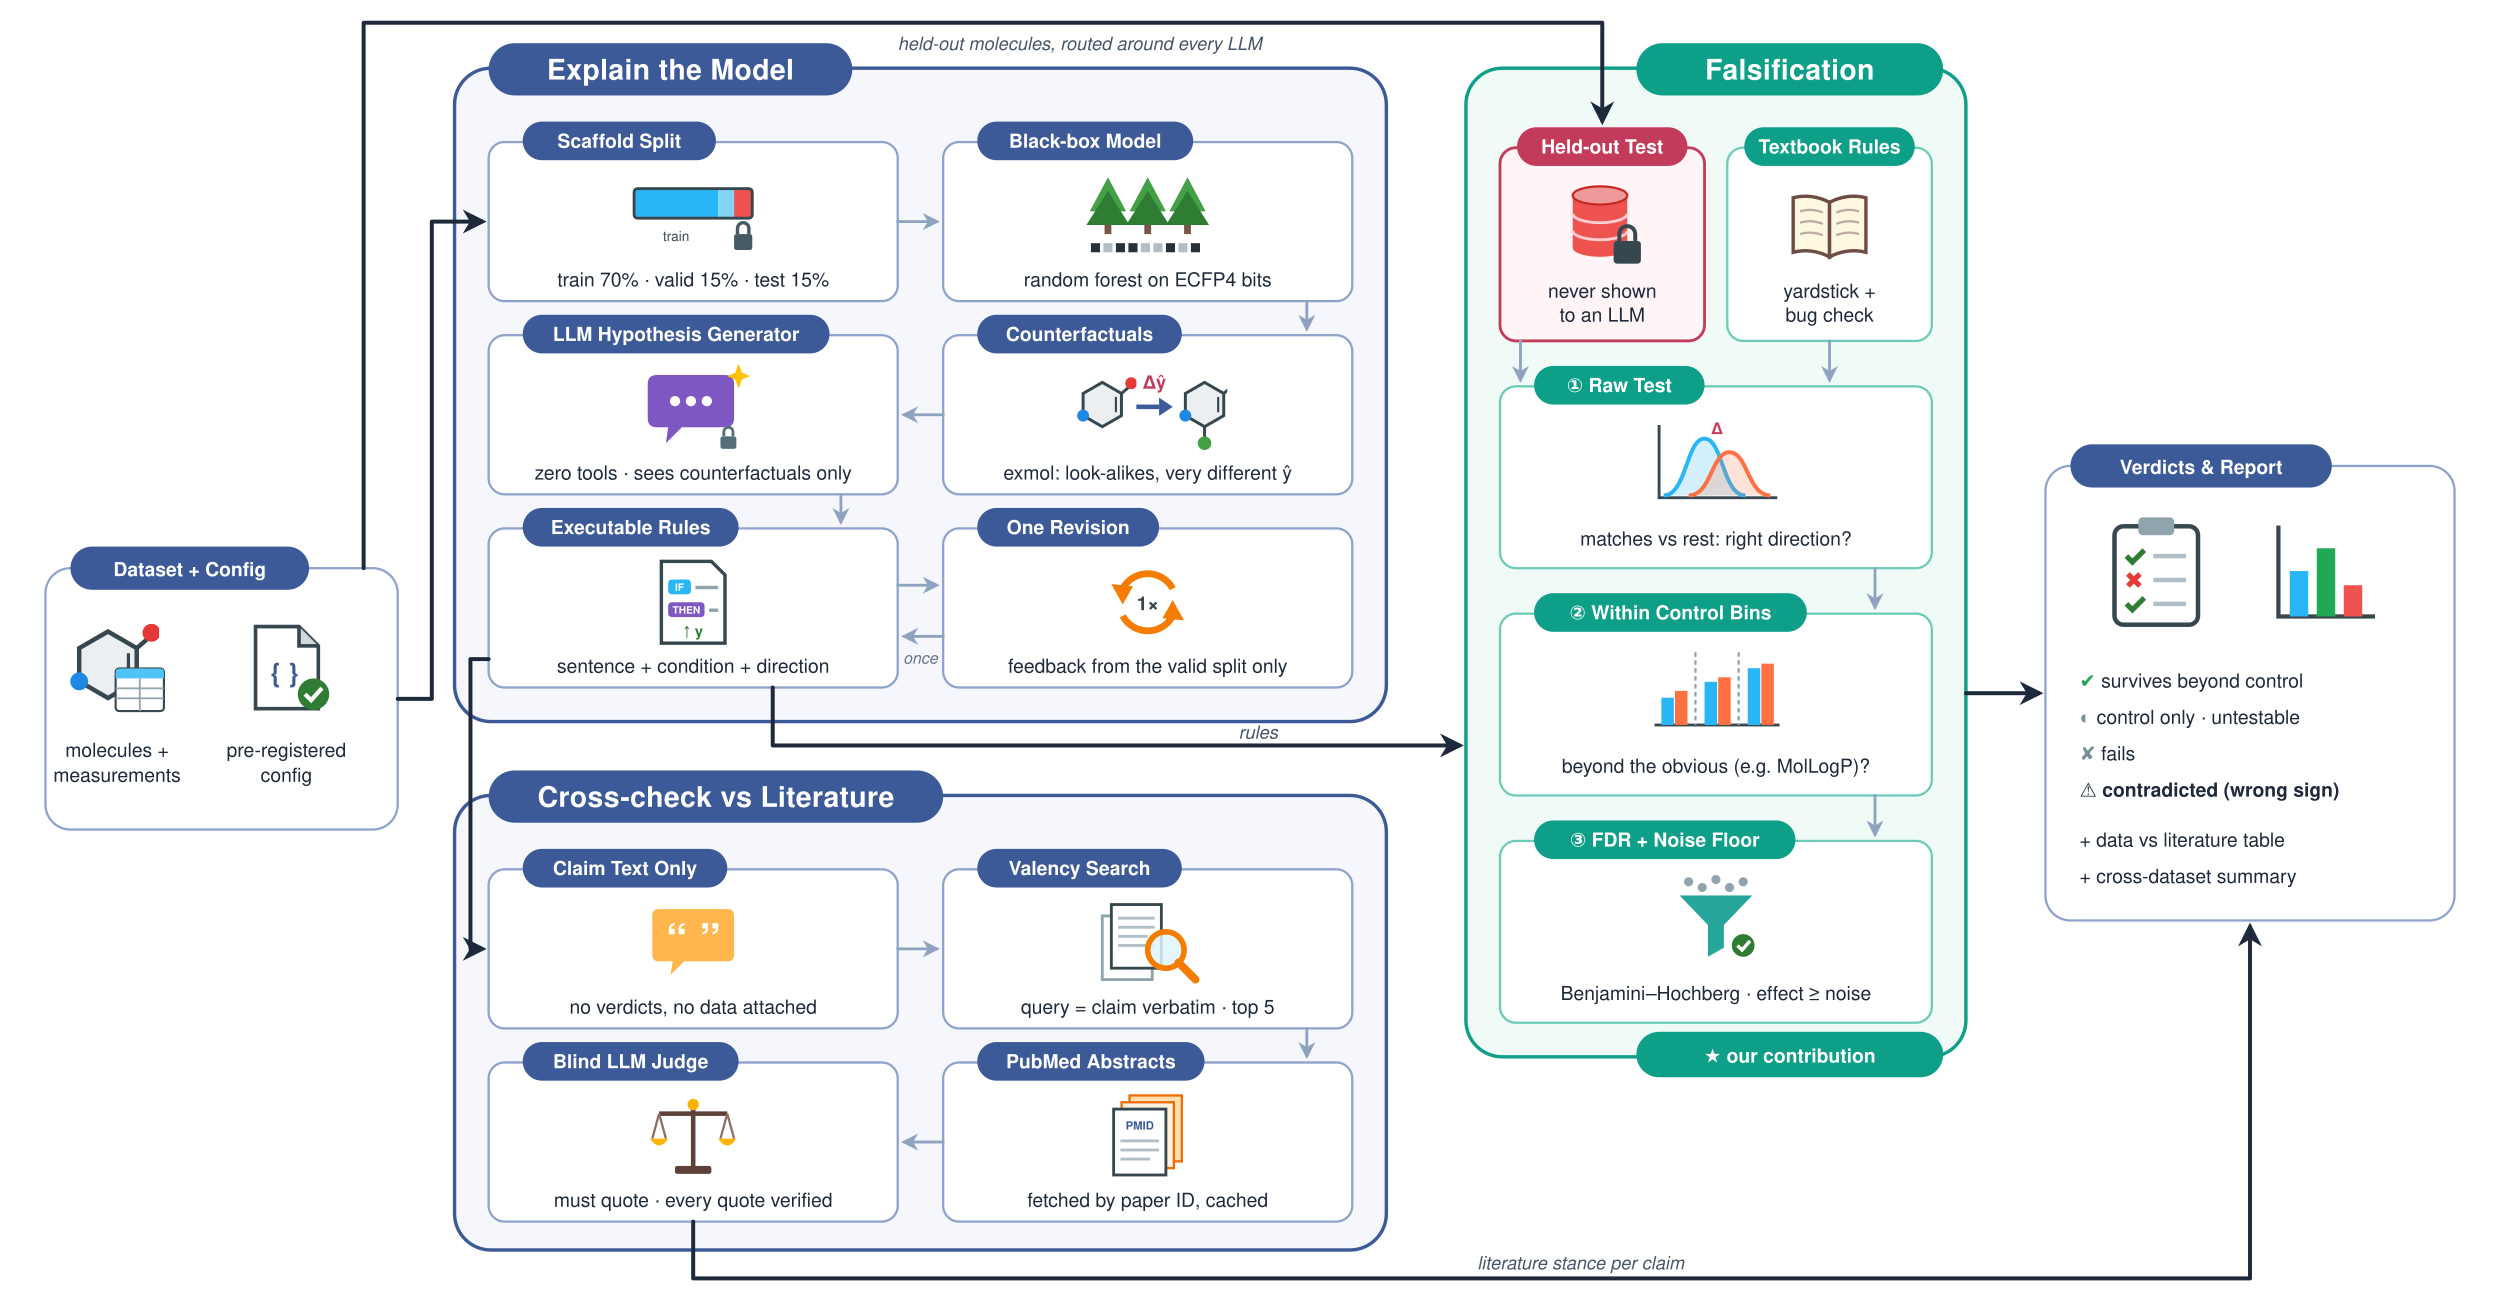
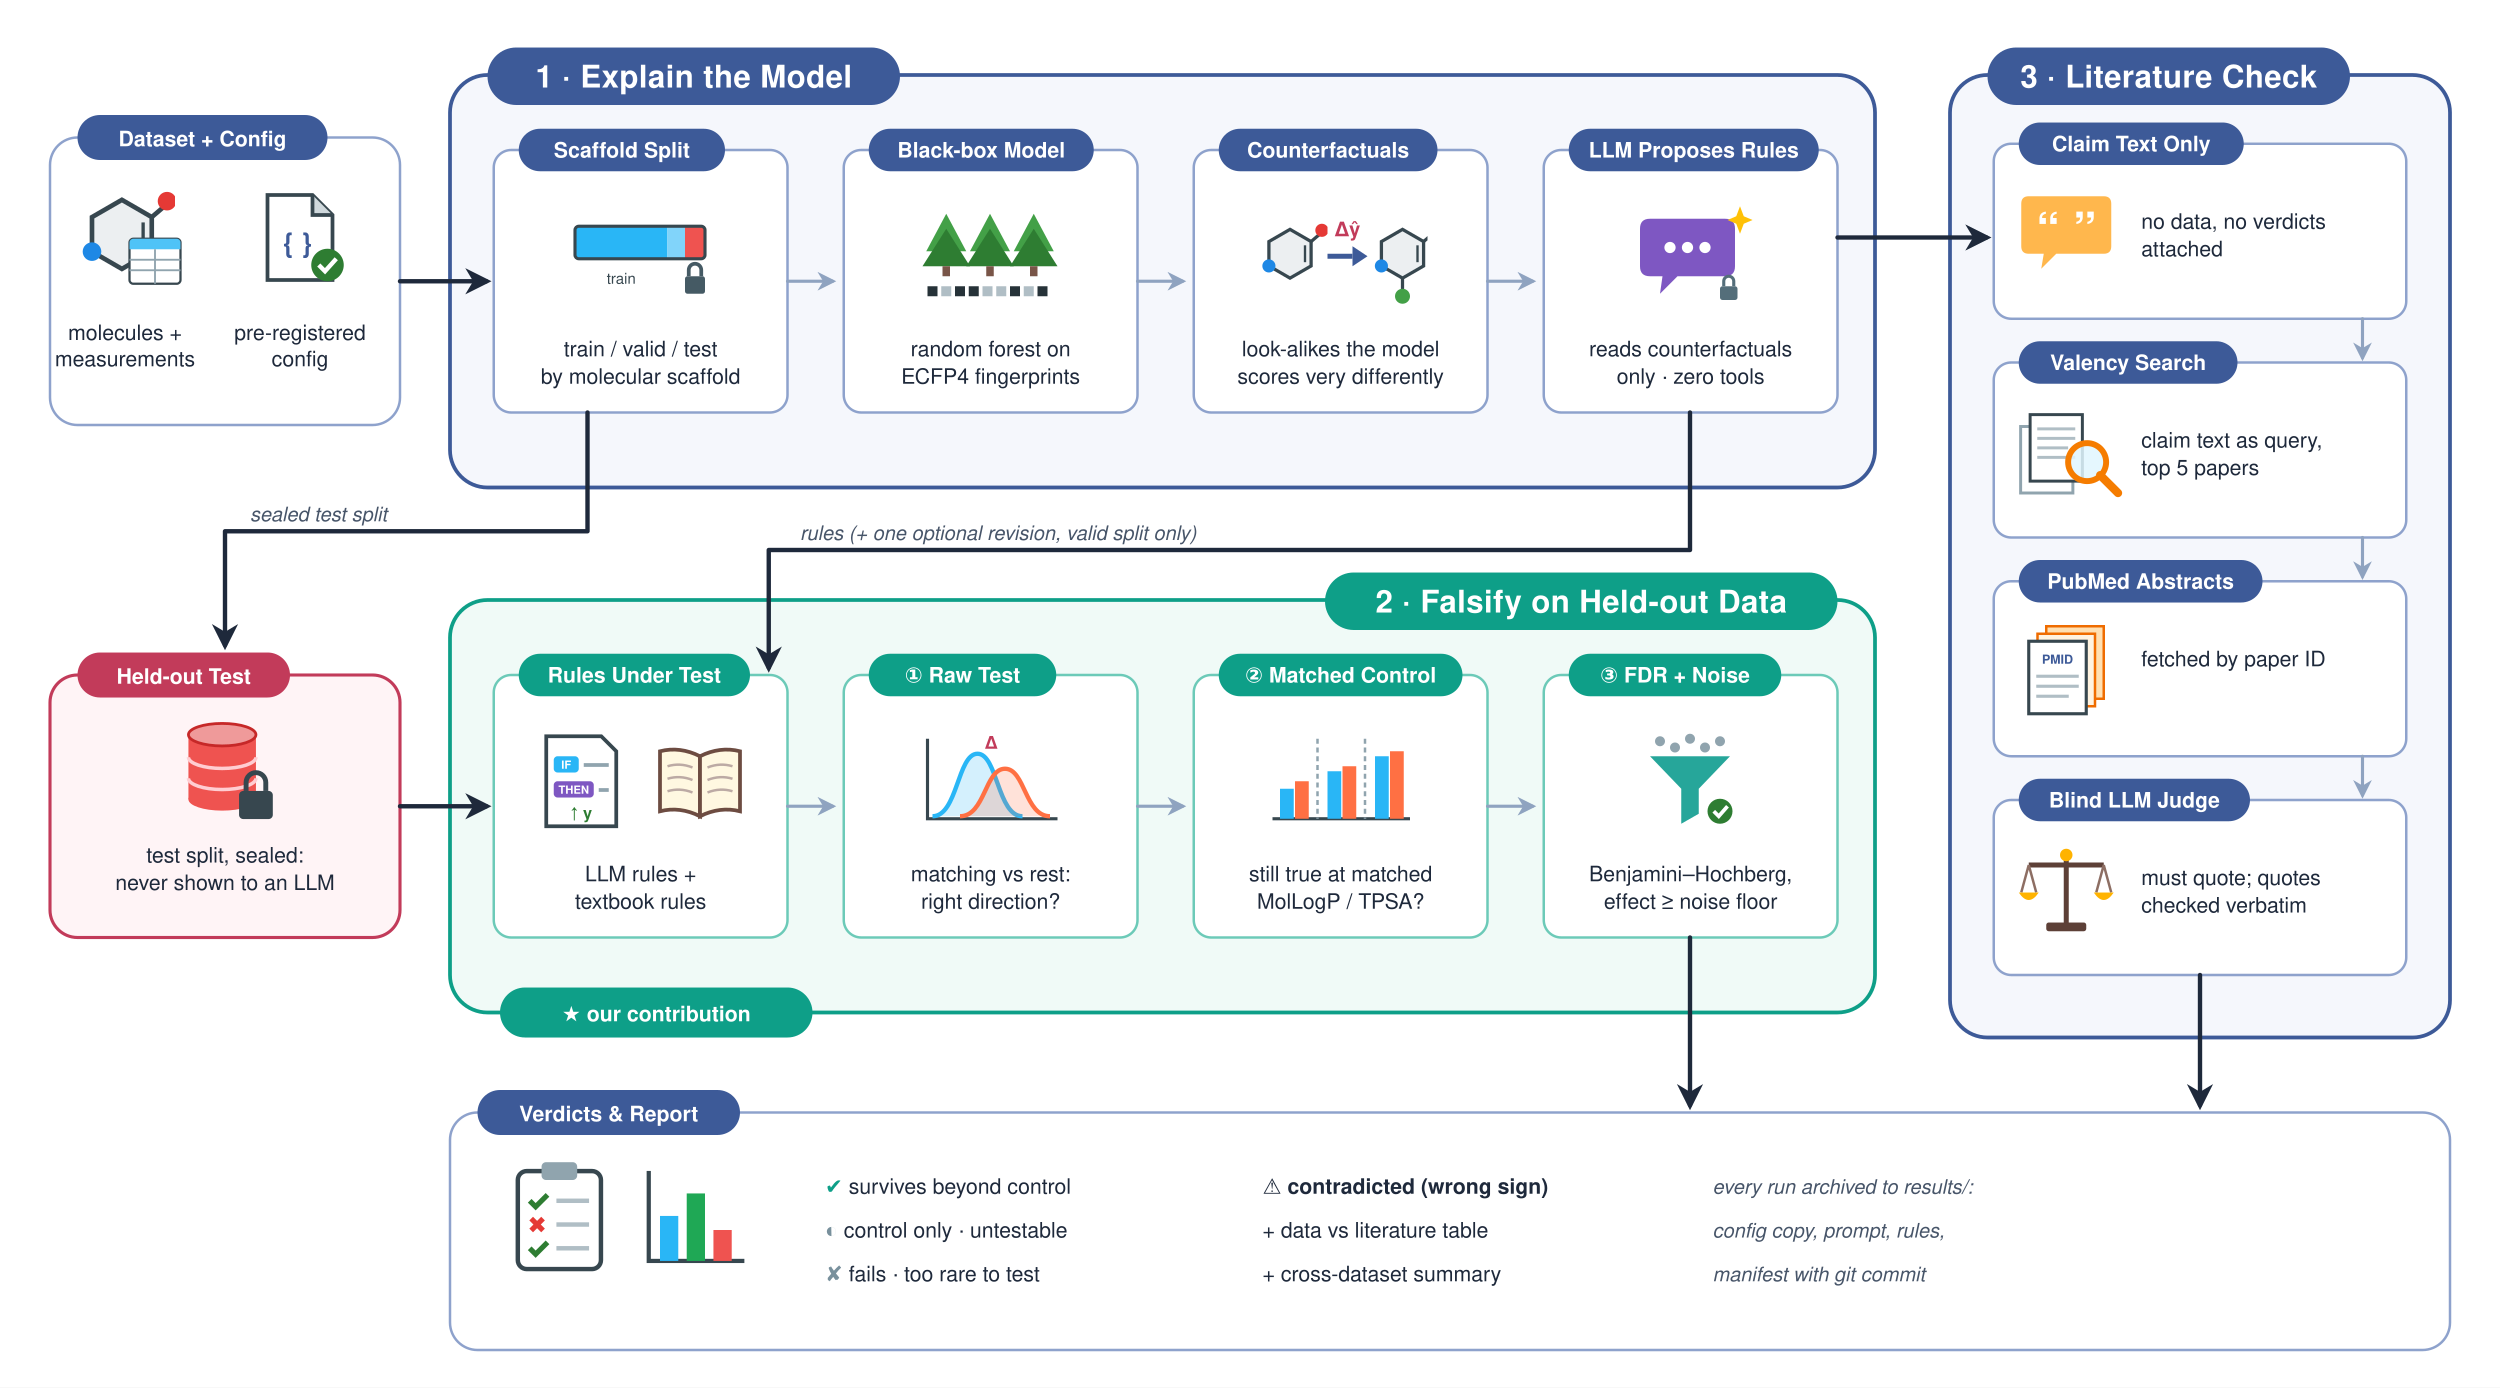
- <svg xmlns="http://www.w3.org/2000/svg" xmlns:xlink="http://www.w3.org/1999/xlink" viewBox="0 0 2200 1150" width="2200" height="1150" font-family="Helvetica Neue, Helvetica, Arial, sans-serif">
+ <svg xmlns="http://www.w3.org/2000/svg" xmlns:xlink="http://www.w3.org/1999/xlink" viewBox="0 0 2000 1110" width="2000" height="1110" font-family="Helvetica Neue, Helvetica, Arial, sans-serif">
  <defs>
    <marker id="mr" viewBox="0 0 10 10" refX="8" refY="5" markerWidth="6" markerHeight="6" orient="auto">
      <path d="M0,0 L10,5 L0,10 L3,5 z" fill="#1E293B" />
    </marker>
    <marker id="my" viewBox="0 0 10 10" refX="8" refY="5" markerWidth="6" markerHeight="6" orient="auto">
      <path d="M0,0 L10,5 L0,10 L3,5 z" fill="#8FA3C0" />
    </marker>
    <style>
      .ctr  { fill: #F5F7FC; stroke: #3D5A98; stroke-width: 3; }
      .ctrG { fill: #F0FAF7; stroke: #0E9F88; stroke-width: 3; }
      .ctab { fill: #3D5A98; } .ctabG { fill: #0E9F88; } .ctabR { fill: #C23B5A; }
      .ct   { font-size: 25px; font-weight: 700; fill: #fff; text-anchor: middle; letter-spacing: 0.3px; }
      .box  { fill: #fff; stroke: #8EA2CC; stroke-width: 2; }
      .boxG { fill: #fff; stroke: #6CCAB8; stroke-width: 2; }
      .boxR { fill: #FFF4F6; stroke: #C23B5A; stroke-width: 2.5; }
      .tab  { font-size: 17px; font-weight: 700; fill: #fff; text-anchor: middle; }
      .cap  { font-size: 17px; fill: #1E293B; text-anchor: middle; }
      .red  { stroke: #1E293B; stroke-width: 3.5; fill: none; stroke-linecap: round; stroke-linejoin: round; marker-end: url(#mr); }
      .yel  { stroke: #8FA3C0; stroke-width: 2.5; fill: none; stroke-linecap: round; marker-end: url(#my); }
      .lbl  { font-size: 16px; fill: #475569; font-style: italic; }
      .out  { font-size: 17px; fill: #1E293B; }
+       .capL { font-size: 17px; fill: #1E293B; }
    </style>
    <symbol id="i-mol" viewBox="0 0 80 80">
      <polygon points="62.5,27 62.5,53 40,66 17.5,53 17.5,27 40,14" fill="#ECEFF1" stroke="#37474F" stroke-width="3.5" />
      <line x1="56" y1="31" x2="56" y2="49" stroke="#37474F" stroke-width="2.5" />
      <line x1="62.5" y1="27" x2="73" y2="18" stroke="#37474F" stroke-width="3.5" />
      <circle cx="74" cy="15" r="7" fill="#E53935" />
      <circle cx="17.5" cy="53" r="7" fill="#1E88E5" />
    </symbol>
    <symbol id="i-table" viewBox="0 0 80 80">
      <rect x="6" y="10" width="68" height="60" rx="5" fill="#fff" stroke="#37474F" stroke-width="3" />
      <path d="M6,24 V15 a5,5 0 0 1 5,-5 H69 a5,5 0 0 1 5,5 V24 Z" fill="#4FC3F7" />
      <path d="M6,38 H74 M6,52 H74 M40,24 V70" stroke="#90A4AE" stroke-width="2.5" />
    </symbol>
    <symbol id="i-config" viewBox="0 0 80 80">
      <path d="M14,6 H50 L66,22 V74 H14 Z" fill="#fff" stroke="#37474F" stroke-width="3" />
      <path d="M50,6 V22 H66" fill="#CFD8DC" stroke="#37474F" stroke-width="3" />
      <text x="38" y="52" font-size="22" font-weight="700" fill="#3D5A98" text-anchor="middle">{ }</text>
      <circle cx="62" cy="62" r="13" fill="#2E7D32" />
      <path d="M55,62 L60,67 L69,57" stroke="#fff" stroke-width="3.5" fill="none" />
    </symbol>
    <symbol id="i-split" viewBox="0 0 120 80">
      <rect x="8" y="16" width="74" height="26" fill="#29B6F6" />
      <rect x="82" y="16" width="14" height="26" fill="#81D4FA" />
      <rect x="96" y="16" width="16" height="26" fill="#EF5350" />
      <rect x="8" y="16" width="104" height="26" rx="3" fill="none" stroke="#37474F" stroke-width="2.5" />
      <text x="45" y="62" font-size="12" fill="#37474F" text-anchor="middle">train</text>
      <rect x="96" y="56" width="16" height="14" rx="2" fill="#455A64" />
      <path d="M99,56 V51 a5,5 0 0 1 10,0 V56" stroke="#455A64" stroke-width="3" fill="none" />
    </symbol>
    <symbol id="i-forest" viewBox="0 0 120 80">
      <g fill="#43A047">
        <polygon points="25,6 9,36 41,36" />
        <polygon points="60,6 44,36 76,36" />
        <polygon points="95,6 79,36 111,36" />
      </g>
      <g fill="#2E7D32">
        <polygon points="25,18 6,48 44,48" />
        <polygon points="60,18 41,48 79,48" />
        <polygon points="95,18 76,48 114,48" />
      </g>
      <g fill="#795548">
        <rect x="22" y="48" width="6" height="8" />
        <rect x="57" y="48" width="6" height="8" />
        <rect x="92" y="48" width="6" height="8" />
      </g>
      <g>
        <rect x="10" y="64" width="8" height="8" fill="#263238" />
        <rect x="21" y="64" width="8" height="8" fill="#B0BEC5" />
        <rect x="32" y="64" width="8" height="8" fill="#263238" />
        <rect x="43" y="64" width="8" height="8" fill="#263238" />
        <rect x="54" y="64" width="8" height="8" fill="#B0BEC5" />
        <rect x="65" y="64" width="8" height="8" fill="#B0BEC5" />
        <rect x="76" y="64" width="8" height="8" fill="#263238" />
        <rect x="87" y="64" width="8" height="8" fill="#B0BEC5" />
        <rect x="98" y="64" width="8" height="8" fill="#263238" />
      </g>
    </symbol>
    <symbol id="i-cf" viewBox="0 0 140 80">
      <use href="#i-mol" xlink:href="#i-mol" x="0" y="8" width="60" height="60" />
      <line x1="60" y1="40" x2="80" y2="40" stroke="#3D5A98" stroke-width="4" />
      <polygon points="80,32 92,40 80,48" fill="#3D5A98" />
      <text x="76" y="24" font-size="16" font-weight="700" fill="#C23B5A" text-anchor="middle">Δŷ</text>
      <use href="#i-mol" xlink:href="#i-mol" x="90" y="8" width="60" height="60" />
      <line x1="120" y1="57" x2="120" y2="68" stroke="#37474F" stroke-width="2.6" />
      <circle cx="120" cy="72" r="6" fill="#43A047" />
    </symbol>
    <symbol id="i-llm" viewBox="0 0 100 80">
      <path d="M18,10 H78 Q86,10 86,18 V48 Q86,56 78,56 H40 L26,70 L28,56 H18 Q10,56 10,48 V18 Q10,10 18,10 Z" fill="#7E57C2" />
      <circle cx="34" cy="33" r="4.5" fill="#fff" />
      <circle cx="48" cy="33" r="4.5" fill="#fff" />
      <circle cx="62" cy="33" r="4.5" fill="#fff" />
      <path d="M90,0 L93,8 L100,11 L93,14 L90,22 L87,14 L80,11 L87,8 Z" fill="#FFC107" />
      <rect x="74" y="64" width="14" height="11" rx="2" fill="#546E7A" />
      <path d="M77,64 V60 a4,4 0 0 1 8,0 V64" stroke="#546E7A" stroke-width="2.5" fill="none" />
    </symbol>
    <symbol id="i-rules" viewBox="0 0 80 80">
      <path d="M12,4 H56 L68,16 V76 H12 Z" fill="#fff" stroke="#37474F" stroke-width="3" />
      <rect x="18" y="20" width="20" height="13" rx="3" fill="#29B6F6" />
      <text x="28" y="30" font-size="9" font-weight="700" fill="#fff" text-anchor="middle">IF</text>
      <line x1="42" y1="27" x2="62" y2="27" stroke="#90A4AE" stroke-width="3" />
      <rect x="18" y="40" width="32" height="13" rx="3" fill="#7E57C2" />
      <text x="34" y="50" font-size="9" font-weight="700" fill="#fff" text-anchor="middle">THEN</text>
      <line x1="54" y1="47" x2="62" y2="47" stroke="#90A4AE" stroke-width="3" />
      <text x="40" y="70" font-size="13" font-weight="700" fill="#2E7D32" text-anchor="middle">↑ y</text>
    </symbol>
    <symbol id="i-cycle" viewBox="0 0 80 80">
      <path d="M62,28 A25,25 0 0 0 17,30" stroke="#F57C00" stroke-width="6" fill="none" />
      <polygon points="8,24 18,42 27,26" fill="#F57C00" />
      <path d="M18,52 A25,25 0 0 0 63,50" stroke="#F57C00" stroke-width="6" fill="none" />
      <polygon points="72,56 62,38 53,54" fill="#F57C00" />
      <text x="40" y="47" font-size="17" font-weight="700" fill="#37474F" text-anchor="middle">1×</text>
    </symbol>
    <symbol id="i-lockdb" viewBox="0 0 80 80">
      <rect x="14" y="14" width="48" height="46" fill="#EF5350" />
      <ellipse cx="38" cy="60" rx="24" ry="8" fill="#EF5350" />
      <ellipse cx="38" cy="14" rx="24" ry="8" fill="#EF9A9A" stroke="#C62828" stroke-width="2" />
      <path d="M14,30 a24,8 0 0 0 48,0 M14,45 a24,8 0 0 0 48,0" stroke="#FFCDD2" stroke-width="2.5" fill="none" />
      <rect x="50" y="54" width="24" height="20" rx="3" fill="#37474F" />
      <path d="M55,54 V48 a7,7 0 0 1 14,0 V54" stroke="#37474F" stroke-width="3.5" fill="none" />
    </symbol>
    <symbol id="i-book" viewBox="0 0 80 80">
      <path d="M40,20 Q24,12 8,16 V64 Q24,60 40,68 Z" fill="#FFF8E1" stroke="#6D4C41" stroke-width="3" />
      <path d="M40,20 Q56,12 72,16 V64 Q56,60 40,68 Z" fill="#FFF8E1" stroke="#6D4C41" stroke-width="3" />
      <path d="M14,28 Q24,25 34,29 M14,38 Q24,35 34,39 M14,48 Q24,45 34,49 M46,29 Q56,25 66,28 M46,39 Q56,35 66,38 M46,49 Q56,45 66,48" stroke="#BCAAA4" stroke-width="2" fill="none" />
    </symbol>
    <symbol id="i-curves" viewBox="0 0 120 80">
      <path d="M10,6 V70 H114" stroke="#37474F" stroke-width="2.5" fill="none" />
      <path d="M14,68 C34,68 34,18 50,18 C66,18 66,68 86,68" stroke="#29B6F6" stroke-width="3.5" fill="#29B6F6" fill-opacity="0.2" />
      <path d="M36,68 C56,68 56,30 72,30 C88,30 88,68 108,68" stroke="#FF7043" stroke-width="3.5" fill="#FF7043" fill-opacity="0.2" />
      <text x="61" y="14" font-size="14" font-weight="700" fill="#C23B5A" text-anchor="middle">Δ</text>
    </symbol>
    <symbol id="i-bins" viewBox="0 0 120 80">
      <path d="M6,70 H116" stroke="#37474F" stroke-width="2.5" />
      <path d="M42,6 V70 M80,6 V70" stroke="#90A4AE" stroke-width="2" stroke-dasharray="4 3" />
      <g fill="#29B6F6">
        <rect x="12" y="46" width="11" height="24" />
        <rect x="50" y="32" width="11" height="38" />
        <rect x="88" y="20" width="11" height="50" />
      </g>
      <g fill="#FF7043">
        <rect x="24" y="40" width="11" height="30" />
        <rect x="62" y="28" width="11" height="42" />
        <rect x="100" y="16" width="11" height="54" />
      </g>
    </symbol>
    <symbol id="i-funnel" viewBox="0 0 80 80">
      <g fill="#90A4AE">
        <circle cx="16" cy="8" r="4" />
        <circle cx="28" cy="13" r="4" />
        <circle cx="40" cy="6" r="4" />
        <circle cx="52" cy="13" r="4" />
        <circle cx="64" cy="8" r="4" />
      </g>
      <path d="M8,20 H72 L47,46 V66 L33,74 V46 Z" fill="#26A69A" />
      <circle cx="64" cy="64" r="10" fill="#2E7D32" />
      <path d="M59,64 L63,68 L70,60" stroke="#fff" stroke-width="3" fill="none" />
    </symbol>
    <symbol id="i-quote" viewBox="0 0 80 80">
      <path d="M10,10 H70 Q76,10 76,16 V50 Q76,56 70,56 H32 L20,68 L22,56 H10 Q4,56 4,50 V16 Q4,10 10,10 Z" fill="#FFB74D" />
      <text x="40" y="50" font-size="38" font-weight="700" fill="#fff" text-anchor="middle">“ ”</text>
    </symbol>
    <symbol id="i-search" viewBox="0 0 100 80">
      <rect x="10" y="16" width="44" height="56" fill="#fff" stroke="#90A4AE" stroke-width="2.5" />
      <rect x="18" y="6" width="44" height="56" fill="#fff" stroke="#37474F" stroke-width="2.5" />
      <path d="M24,18 H56 M24,26 H56 M24,34 H50 M24,42 H56" stroke="#B0BEC5" stroke-width="2.5" />
      <circle cx="66" cy="46" r="16" fill="#E1F5FE" fill-opacity="0.85" stroke="#F57C00" stroke-width="5" />
      <line x1="77" y1="57" x2="92" y2="72" stroke="#F57C00" stroke-width="7" stroke-linecap="round" />
    </symbol>
    <symbol id="i-docs" viewBox="0 0 80 80">
      <rect x="24" y="4" width="46" height="58" fill="#FFE0B2" stroke="#EF6C00" stroke-width="2" />
      <rect x="17" y="10" width="46" height="58" fill="#FFF3E0" stroke="#EF6C00" stroke-width="2" />
      <rect x="10" y="16" width="46" height="58" fill="#fff" stroke="#37474F" stroke-width="2.5" />
      <text x="33" y="34" font-size="10" font-weight="700" fill="#3D5A98" text-anchor="middle">PMID</text>
      <path d="M16,44 H50 M16,52 H50 M16,60 H42" stroke="#B0BEC5" stroke-width="2.5" />
    </symbol>
    <symbol id="i-scale" viewBox="0 0 80 80">
      <line x1="40" y1="12" x2="40" y2="68" stroke="#5D4037" stroke-width="4" />
      <rect x="24" y="66" width="32" height="7" rx="2" fill="#5D4037" />
      <line x1="10" y1="20" x2="70" y2="20" stroke="#5D4037" stroke-width="4" />
      <circle cx="40" cy="12" r="5" fill="#FFB300" />
      <path d="M10,20 L4,42 M10,20 L16,42 M70,20 L64,42 M70,20 L76,42" stroke="#8D6E63" stroke-width="2" />
      <path d="M2,42 H18 Q10,54 2,42 Z M62,42 H78 Q70,54 62,42 Z" fill="#FFB300" />
    </symbol>
    <symbol id="i-report" viewBox="0 0 80 80">
      <rect x="12" y="10" width="56" height="66" rx="6" fill="#fff" stroke="#37474F" stroke-width="3" />
      <rect x="28" y="4" width="24" height="12" rx="3" fill="#90A4AE" />
      <path d="M20,30 l4,4 l8,-8 M20,62 l4,4 l8,-8" stroke="#2E7D32" stroke-width="3.5" fill="none" />
      <path d="M21,42 l8,8 M29,42 l-8,8" stroke="#E53935" stroke-width="3.5" />
      <path d="M38,30 H60 M38,46 H60 M38,62 H60" stroke="#B0BEC5" stroke-width="3" />
    </symbol>
    <symbol id="i-chart" viewBox="0 0 80 80">
      <path d="M8,6 V70 H76" stroke="#37474F" stroke-width="3" fill="none" />
      <rect x="16" y="38" width="13" height="32" fill="#29B6F6" />
      <rect x="35" y="22" width="13" height="48" fill="#1FA855" />
      <rect x="54" y="48" width="13" height="22" fill="#EF5350" />
    </symbol>
  </defs>
-   <rect width="2200" height="1150" fill="#fff" />
-   <rect x="40" y="500" width="310" height="230" rx="22" class="box" stroke-width="4" />
-   <rect x="62" y="481" width="210" height="38" rx="19" class="ctab" />
-   <text x="167" y="507" class="tab" font-size="19">Dataset + Config</text>
-   <use href="#i-mol" xlink:href="#i-mol" x="50" y="540" width="90" height="90" />
-   <use href="#i-table" xlink:href="#i-table" x="98" y="582" width="50" height="50" />
-   <use href="#i-config" xlink:href="#i-config" x="210" y="545" width="85" height="85" />
-   <text x="103" y="666" class="cap">molecules +</text>
-   <text x="103" y="688" class="cap">measurements</text>
-   <text x="252" y="666" class="cap">pre-registered</text>
-   <text x="252" y="688" class="cap">config</text>
-   <rect x="400" y="60" width="820" height="575" rx="32" class="ctr" />
-   <rect x="430" y="38" width="320" height="46" rx="23" class="ctab" />
-   <text x="590" y="70" class="ct">Explain the Model</text>
-   <rect x="430" y="125" width="360" height="140" rx="14" class="box" />
-   <rect x="460" y="107" width="170" height="34" rx="17" class="ctab" />
-   <text x="545" y="130" class="tab">Scaffold Split</text>
-   <use href="#i-split" xlink:href="#i-split" x="550" y="150" width="120" height="80" />
-   <text x="610" y="252" class="cap">train 70% · valid 15% · test 15%</text>
-   <rect x="830" y="125" width="360" height="140" rx="14" class="box" />
-   <rect x="860" y="107" width="190" height="34" rx="17" class="ctab" />
-   <text x="955" y="130" class="tab">Black-box Model</text>
-   <use href="#i-forest" xlink:href="#i-forest" x="950" y="150" width="120" height="80" />
-   <text x="1010" y="252" class="cap">random forest on ECFP4 bits</text>
-   <rect x="830" y="295" width="360" height="140" rx="14" class="box" />
-   <rect x="860" y="277" width="180" height="34" rx="17" class="ctab" />
-   <text x="950" y="300" class="tab">Counterfactuals</text>
-   <use href="#i-cf" xlink:href="#i-cf" x="940" y="318" width="140" height="80" />
-   <text x="1010" y="422" class="cap">exmol: look-alikes, very different ŷ</text>
-   <rect x="430" y="295" width="360" height="140" rx="14" class="box" />
-   <rect x="460" y="277" width="270" height="34" rx="17" class="ctab" />
-   <text x="595" y="300" class="tab">LLM Hypothesis Generator</text>
-   <use href="#i-llm" xlink:href="#i-llm" x="560" y="320" width="100" height="80" />
-   <text x="610" y="422" class="cap">zero tools · sees counterfactuals only</text>
-   <rect x="430" y="465" width="360" height="140" rx="14" class="box" />
-   <rect x="460" y="447" width="190" height="34" rx="17" class="ctab" />
-   <text x="555" y="470" class="tab">Executable Rules</text>
-   <use href="#i-rules" xlink:href="#i-rules" x="570" y="490" width="80" height="80" />
-   <text x="610" y="592" class="cap">sentence + condition + direction</text>
-   <rect x="830" y="465" width="360" height="140" rx="14" class="box" />
-   <rect x="860" y="447" width="160" height="34" rx="17" class="ctab" />
-   <text x="940" y="470" class="tab">One Revision</text>
-   <use href="#i-cycle" xlink:href="#i-cycle" x="970" y="490" width="80" height="80" />
-   <text x="1010" y="592" class="cap">feedback from the valid split only</text>
-   <path class="yel" d="M790,195 L824,195" />
-   <path class="yel" d="M1150,265 L1150,289" />
-   <path class="yel" d="M830,365 L796,365" />
-   <path class="yel" d="M740,435 L740,459" />
-   <path class="yel" d="M790,515 L824,515" />
-   <path class="yel" d="M830,560 L796,560" />
-   <text x="810" y="584" font-size="14" fill="#64748B" font-style="italic" text-anchor="middle">once</text>
-   <rect x="400" y="700" width="820" height="400" rx="32" class="ctr" />
-   <rect x="430" y="678" width="400" height="46" rx="23" class="ctab" />
-   <text x="630" y="710" class="ct">Cross-check vs Literature</text>
-   <rect x="430" y="765" width="360" height="140" rx="14" class="box" />
-   <rect x="460" y="747" width="180" height="34" rx="17" class="ctab" />
-   <text x="550" y="770" class="tab">Claim Text Only</text>
-   <use href="#i-quote" xlink:href="#i-quote" x="570" y="790" width="80" height="80" />
-   <text x="610" y="892" class="cap">no verdicts, no data attached</text>
-   <rect x="830" y="765" width="360" height="140" rx="14" class="box" />
-   <rect x="860" y="747" width="180" height="34" rx="17" class="ctab" />
-   <text x="950" y="770" class="tab">Valency Search</text>
-   <use href="#i-search" xlink:href="#i-search" x="960" y="790" width="100" height="80" />
-   <text x="1010" y="892" class="cap">query = claim verbatim · top 5</text>
-   <rect x="830" y="935" width="360" height="140" rx="14" class="box" />
-   <rect x="860" y="917" width="200" height="34" rx="17" class="ctab" />
-   <text x="960" y="940" class="tab">PubMed Abstracts</text>
-   <use href="#i-docs" xlink:href="#i-docs" x="970" y="960" width="80" height="80" />
-   <text x="1010" y="1062" class="cap">fetched by paper ID, cached</text>
-   <rect x="430" y="935" width="360" height="140" rx="14" class="box" />
-   <rect x="460" y="917" width="190" height="34" rx="17" class="ctab" />
-   <text x="555" y="940" class="tab">Blind LLM Judge</text>
-   <use href="#i-scale" xlink:href="#i-scale" x="570" y="960" width="80" height="80" />
-   <text x="610" y="1062" class="cap">must quote · every quote verified</text>
-   <path class="yel" d="M790,835 L824,835" />
-   <path class="yel" d="M1150,905 L1150,929" />
-   <path class="yel" d="M830,1005 L796,1005" />
-   <rect x="1290" y="60" width="440" height="870" rx="32" class="ctrG" />
-   <rect x="1440" y="38" width="270" height="46" rx="23" class="ctabG" />
-   <text x="1575" y="70" class="ct">Falsification</text>
-   <rect x="1440" y="908" width="270" height="40" rx="20" class="ctabG" />
-   <text x="1575" y="935" class="tab" font-size="19">★ our contribution</text>
-   <rect x="1320" y="130" width="180" height="170" rx="14" class="boxR" />
-   <rect x="1335" y="112" width="150" height="34" rx="17" class="ctabR" />
-   <text x="1410" y="135" class="tab">Held-out Test</text>
-   <use href="#i-lockdb" xlink:href="#i-lockdb" x="1370" y="158" width="80" height="80" />
-   <text x="1410" y="262" class="cap">never shown</text>
-   <text x="1410" y="283" class="cap">to an LLM</text>
-   <rect x="1520" y="130" width="180" height="170" rx="14" class="boxG" />
-   <rect x="1535" y="112" width="150" height="34" rx="17" class="ctabG" />
-   <text x="1610" y="135" class="tab">Textbook Rules</text>
-   <use href="#i-book" xlink:href="#i-book" x="1570" y="158" width="80" height="80" />
-   <text x="1610" y="262" class="cap">yardstick +</text>
-   <text x="1610" y="283" class="cap">bug check</text>
-   <rect x="1320" y="340" width="380" height="160" rx="14" class="boxG" />
-   <rect x="1350" y="322" width="150" height="34" rx="17" class="ctabG" />
-   <text x="1425" y="345" class="tab">① Raw Test</text>
-   <use href="#i-curves" xlink:href="#i-curves" x="1450" y="368" width="120" height="80" />
-   <text x="1510" y="480" class="cap">matches vs rest: right direction?</text>
-   <rect x="1320" y="540" width="380" height="160" rx="14" class="boxG" />
-   <rect x="1350" y="522" width="240" height="34" rx="17" class="ctabG" />
-   <text x="1470" y="545" class="tab">② Within Control Bins</text>
-   <use href="#i-bins" xlink:href="#i-bins" x="1450" y="568" width="120" height="80" />
-   <text x="1510" y="680" class="cap">beyond the obvious (e.g. MolLogP)?</text>
-   <rect x="1320" y="740" width="380" height="160" rx="14" class="boxG" />
-   <rect x="1350" y="722" width="230" height="34" rx="17" class="ctabG" />
-   <text x="1465" y="745" class="tab">③ FDR + Noise Floor</text>
-   <use href="#i-funnel" xlink:href="#i-funnel" x="1470" y="768" width="80" height="80" />
-   <text x="1510" y="880" class="cap">Benjamini–Hochberg · effect ≥ noise</text>
-   <path class="yel" d="M1338,300 L1338,334" />
-   <path class="yel" d="M1610,300 L1610,334" />
-   <path class="yel" d="M1650,500 L1650,534" />
-   <path class="yel" d="M1650,700 L1650,734" />
-   <rect x="1800" y="410" width="360" height="400" rx="22" class="box" stroke-width="4" />
-   <rect x="1822" y="391" width="230" height="38" rx="19" class="ctab" />
-   <text x="1937" y="417" class="tab" font-size="19">Verdicts &amp; Report</text>
-   <use href="#i-report" xlink:href="#i-report" x="1845" y="450" width="105" height="105" />
-   <use href="#i-chart" xlink:href="#i-chart" x="1995" y="455" width="100" height="100" />
-   <text x="1830" y="605" class="out">
-     <tspan fill="#1FA855" font-weight="700">✔</tspan> survives beyond control</text>
-   <text x="1830" y="637" class="out">
+   <rect width="2000" height="1110" fill="#fff" />
+   <rect x="40" y="110" width="280" height="230" rx="22" class="box" stroke-width="3" />
+   <rect x="62" y="92" width="200" height="36" rx="18" class="ctab" />
+   <text x="162" y="117" class="tab" font-size="18">Dataset + Config</text>
+   <use href="#i-mol" xlink:href="#i-mol" x="55" y="145" width="85" height="85" />
+   <use href="#i-table" xlink:href="#i-table" x="100" y="185" width="48" height="48" />
+   <use href="#i-config" xlink:href="#i-config" x="200" y="150" width="80" height="80" />
+   <text x="100" y="272" class="cap">molecules +</text>
+   <text x="100" y="293" class="cap">measurements</text>
+   <text x="240" y="272" class="cap">pre-registered</text>
+   <text x="240" y="293" class="cap">config</text>
+   <rect x="40" y="540" width="280" height="210" rx="22" class="boxR" />
+   <rect x="62" y="522" width="170" height="36" rx="18" class="ctabR" />
+   <text x="147" y="547" class="tab" font-size="18">Held-out Test</text>
+   <use href="#i-lockdb" xlink:href="#i-lockdb" x="135" y="572" width="90" height="90" />
+   <text x="180" y="690" class="cap">test split, sealed:</text>
+   <text x="180" y="712" class="cap">never shown to an LLM</text>
+   <rect x="360" y="60" width="1140" height="330" rx="30" class="ctr" />
+   <rect x="390" y="38" width="330" height="46" rx="23" class="ctab" />
+   <text x="555" y="70" class="ct">1 · Explain the Model</text>
+   <rect x="395" y="120" width="235" height="210" rx="14" class="box" />
+   <rect x="415" y="103" width="165" height="34" rx="17" class="ctab" />
+   <text x="497.5" y="126" class="tab">Scaffold Split</text>
+   <use href="#i-split" xlink:href="#i-split" x="452" y="165" width="120" height="80" />
+   <text x="512.5" y="285" class="cap">train / valid / test</text>
+   <text x="512.5" y="307" class="cap">by molecular scaffold</text>
+   <rect x="675" y="120" width="235" height="210" rx="14" class="box" />
+   <rect x="695" y="103" width="180" height="34" rx="17" class="ctab" />
+   <text x="785.0" y="126" class="tab">Black-box Model</text>
+   <use href="#i-forest" xlink:href="#i-forest" x="732" y="165" width="120" height="80" />
+   <text x="792.5" y="285" class="cap">random forest on</text>
+   <text x="792.5" y="307" class="cap">ECFP4 fingerprints</text>
+   <rect x="955" y="120" width="235" height="210" rx="14" class="box" />
+   <rect x="975" y="103" width="175" height="34" rx="17" class="ctab" />
+   <text x="1062.5" y="126" class="tab">Counterfactuals</text>
+   <use href="#i-cf" xlink:href="#i-cf" x="1002" y="165" width="140" height="80" />
+   <text x="1072.5" y="285" class="cap">look-alikes the model</text>
+   <text x="1072.5" y="307" class="cap">scores very differently</text>
+   <rect x="1235" y="120" width="235" height="210" rx="14" class="box" />
+   <rect x="1255" y="103" width="200" height="34" rx="17" class="ctab" />
+   <text x="1355.0" y="126" class="tab">LLM Proposes Rules</text>
+   <use href="#i-llm" xlink:href="#i-llm" x="1302" y="165" width="100" height="80" />
+   <text x="1352.5" y="285" class="cap">reads counterfactuals</text>
+   <text x="1352.5" y="307" class="cap">only · zero tools</text>
+   <path class="yel" d="M630,225 L666,225" />
+   <path class="yel" d="M910,225 L946,225" />
+   <path class="yel" d="M1190,225 L1226,225" />
+   <rect x="360" y="480" width="1140" height="330" rx="30" class="ctrG" />
+   <rect x="1060" y="458" width="410" height="46" rx="23" class="ctabG" />
+   <text x="1265" y="490" class="ct">2 · Falsify on Held-out Data</text>
+   <rect x="400" y="790" width="250" height="40" rx="20" class="ctabG" />
+   <text x="525" y="817" class="tab" font-size="19">★ our contribution</text>
+   <rect x="395" y="540" width="235" height="210" rx="14" class="boxG" />
+   <rect x="415" y="523" width="185" height="34" rx="17" class="ctabG" />
+   <text x="507.5" y="546" class="tab">Rules Under Test</text>
+   <use href="#i-rules" xlink:href="#i-rules" x="425" y="585" width="80" height="80" />
+   <use href="#i-book" xlink:href="#i-book" x="520" y="585" width="80" height="80" />
+   <text x="512.5" y="705" class="cap">LLM rules +</text>
+   <text x="512.5" y="727" class="cap">textbook rules</text>
+   <rect x="675" y="540" width="235" height="210" rx="14" class="boxG" />
+   <rect x="695" y="523" width="150" height="34" rx="17" class="ctabG" />
+   <text x="770.0" y="546" class="tab">① Raw Test</text>
+   <use href="#i-curves" xlink:href="#i-curves" x="732" y="585" width="120" height="80" />
+   <text x="792.5" y="705" class="cap">matching vs rest:</text>
+   <text x="792.5" y="727" class="cap">right direction?</text>
+   <rect x="955" y="540" width="235" height="210" rx="14" class="boxG" />
+   <rect x="975" y="523" width="195" height="34" rx="17" class="ctabG" />
+   <text x="1072.5" y="546" class="tab">② Matched Control</text>
+   <use href="#i-bins" xlink:href="#i-bins" x="1012" y="585" width="120" height="80" />
+   <text x="1072.5" y="705" class="cap">still true at matched</text>
+   <text x="1072.5" y="727" class="cap">MolLogP / TPSA?</text>
+   <rect x="1235" y="540" width="235" height="210" rx="14" class="boxG" />
+   <rect x="1255" y="523" width="170" height="34" rx="17" class="ctabG" />
+   <text x="1340.0" y="546" class="tab">③ FDR + Noise</text>
+   <use href="#i-funnel" xlink:href="#i-funnel" x="1312" y="585" width="80" height="80" />
+   <text x="1352.5" y="705" class="cap">Benjamini–Hochberg,</text>
+   <text x="1352.5" y="727" class="cap">effect ≥ noise floor</text>
+   <path class="yel" d="M630,645 L666,645" />
+   <path class="yel" d="M910,645 L946,645" />
+   <path class="yel" d="M1190,645 L1226,645" />
+   <rect x="1560" y="60" width="400" height="770" rx="30" class="ctr" />
+   <rect x="1590" y="38" width="290" height="46" rx="23" class="ctab" />
+   <text x="1735" y="70" class="ct">3 · Literature Check</text>
+   <rect x="1595" y="115" width="330" height="140" rx="14" class="box" />
+   <rect x="1615" y="98" width="180" height="34" rx="17" class="ctab" />
+   <text x="1705.0" y="121" class="tab">Claim Text Only</text>
+   <use href="#i-quote" xlink:href="#i-quote" x="1613" y="147" width="80" height="80" />
+   <text x="1713" y="183" class="capL">no data, no verdicts</text>
+   <text x="1713" y="205" class="capL">attached</text>
+   <rect x="1595" y="290" width="330" height="140" rx="14" class="box" />
+   <rect x="1615" y="273" width="175" height="34" rx="17" class="ctab" />
+   <text x="1702.5" y="296" class="tab">Valency Search</text>
+   <use href="#i-search" xlink:href="#i-search" x="1607" y="326" width="95" height="76" />
+   <text x="1713" y="358" class="capL">claim text as query,</text>
+   <text x="1713" y="380" class="capL">top 5 papers</text>
+   <rect x="1595" y="465" width="330" height="140" rx="14" class="box" />
+   <rect x="1615" y="448" width="195" height="34" rx="17" class="ctab" />
+   <text x="1712.5" y="471" class="tab">PubMed Abstracts</text>
+   <use href="#i-docs" xlink:href="#i-docs" x="1613" y="497" width="80" height="80" />
+   <text x="1713" y="533" class="capL">fetched by paper ID</text>
+   <rect x="1595" y="640" width="330" height="140" rx="14" class="box" />
+   <rect x="1615" y="623" width="185" height="34" rx="17" class="ctab" />
+   <text x="1707.5" y="646" class="tab">Blind LLM Judge</text>
+   <use href="#i-scale" xlink:href="#i-scale" x="1613" y="672" width="80" height="80" />
+   <text x="1713" y="708" class="capL">must quote; quotes</text>
+   <text x="1713" y="730" class="capL">checked verbatim</text>
+   <path class="yel" d="M1890,255 L1890,286" />
+   <path class="yel" d="M1890,430 L1890,461" />
+   <path class="yel" d="M1890,605 L1890,636" />
+   <rect x="360" y="890" width="1600" height="190" rx="22" class="box" stroke-width="3" />
+   <rect x="382" y="872" width="210" height="36" rx="18" class="ctab" />
+   <text x="487" y="897" class="tab" font-size="18">Verdicts &amp; Report</text>
+   <use href="#i-report" xlink:href="#i-report" x="400" y="925" width="95" height="95" />
+   <use href="#i-chart" xlink:href="#i-chart" x="510" y="930" width="90" height="90" />
+   <text x="660" y="955" class="out">
+     <tspan fill="#0E9F88" font-weight="700">✔</tspan> survives beyond control</text>
+   <text x="660" y="990" class="out">
    <tspan fill="#78909C" font-weight="700">◐</tspan> control only · untestable</text>
-   <text x="1830" y="669" class="out">
-     <tspan fill="#78909C" font-weight="700">✘</tspan> fails</text>
-   <text x="1830" y="701" class="out" fill="#C62828" font-weight="700">⚠ contradicted (wrong sign)</text>
-   <text x="1830" y="745" class="out">+ data vs literature table</text>
-   <text x="1830" y="777" class="out">+ cross-dataset summary</text>
-   <path class="red" d="M350,615 L380,615 L380,195 L424,195" />
-   <path class="red" d="M320,500 L320,20 L1410,20 L1410,106" />
-   <text x="790" y="44" class="lbl">held-out molecules, routed around every LLM</text>
-   <path class="red" d="M680,605 L680,656 L1284,656" />
-   <text x="1090" y="650" class="lbl">rules</text>
-   <path class="red" d="M430,580 L414,580 L414,835 L424,835" />
-   <path class="red" d="M1730,610 L1794,610" />
-   <path class="red" d="M610,1075 L610,1125 L1980,1125 L1980,816" />
-   <text x="1300" y="1117" class="lbl">literature stance per claim</text>
+   <text x="660" y="1025" class="out">
+     <tspan fill="#78909C" font-weight="700">✘</tspan> fails · too rare to test</text>
+   <text x="1010" y="955" class="out" fill="#C23B5A" font-weight="700">⚠ contradicted (wrong sign)</text>
+   <text x="1010" y="990" class="out">+ data vs literature table</text>
+   <text x="1010" y="1025" class="out">+ cross-dataset summary</text>
+   <text x="1370" y="955" class="lbl">every run archived to results/:</text>
+   <text x="1370" y="990" class="lbl">config copy, prompt, rules,</text>
+   <text x="1370" y="1025" class="lbl">manifest with git commit</text>
+   <path class="red" d="M320,225 L389,225" />
+   <path class="red" d="M470,330 L470,425 L180,425 L180,516" />
+   <text x="200" y="417" class="lbl">sealed test split</text>
+   <path class="red" d="M320,645 L389,645" />
+   <path class="red" d="M1352,330 L1352,440 L615,440 L615,534" />
+   <text x="640" y="432" class="lbl">rules (+ one optional revision, valid split only)</text>
+   <path class="red" d="M1470,190 L1589,190" />
+   <path class="red" d="M1352,750 L1352,884" />
+   <path class="red" d="M1760,780 L1760,884" />
</svg>
